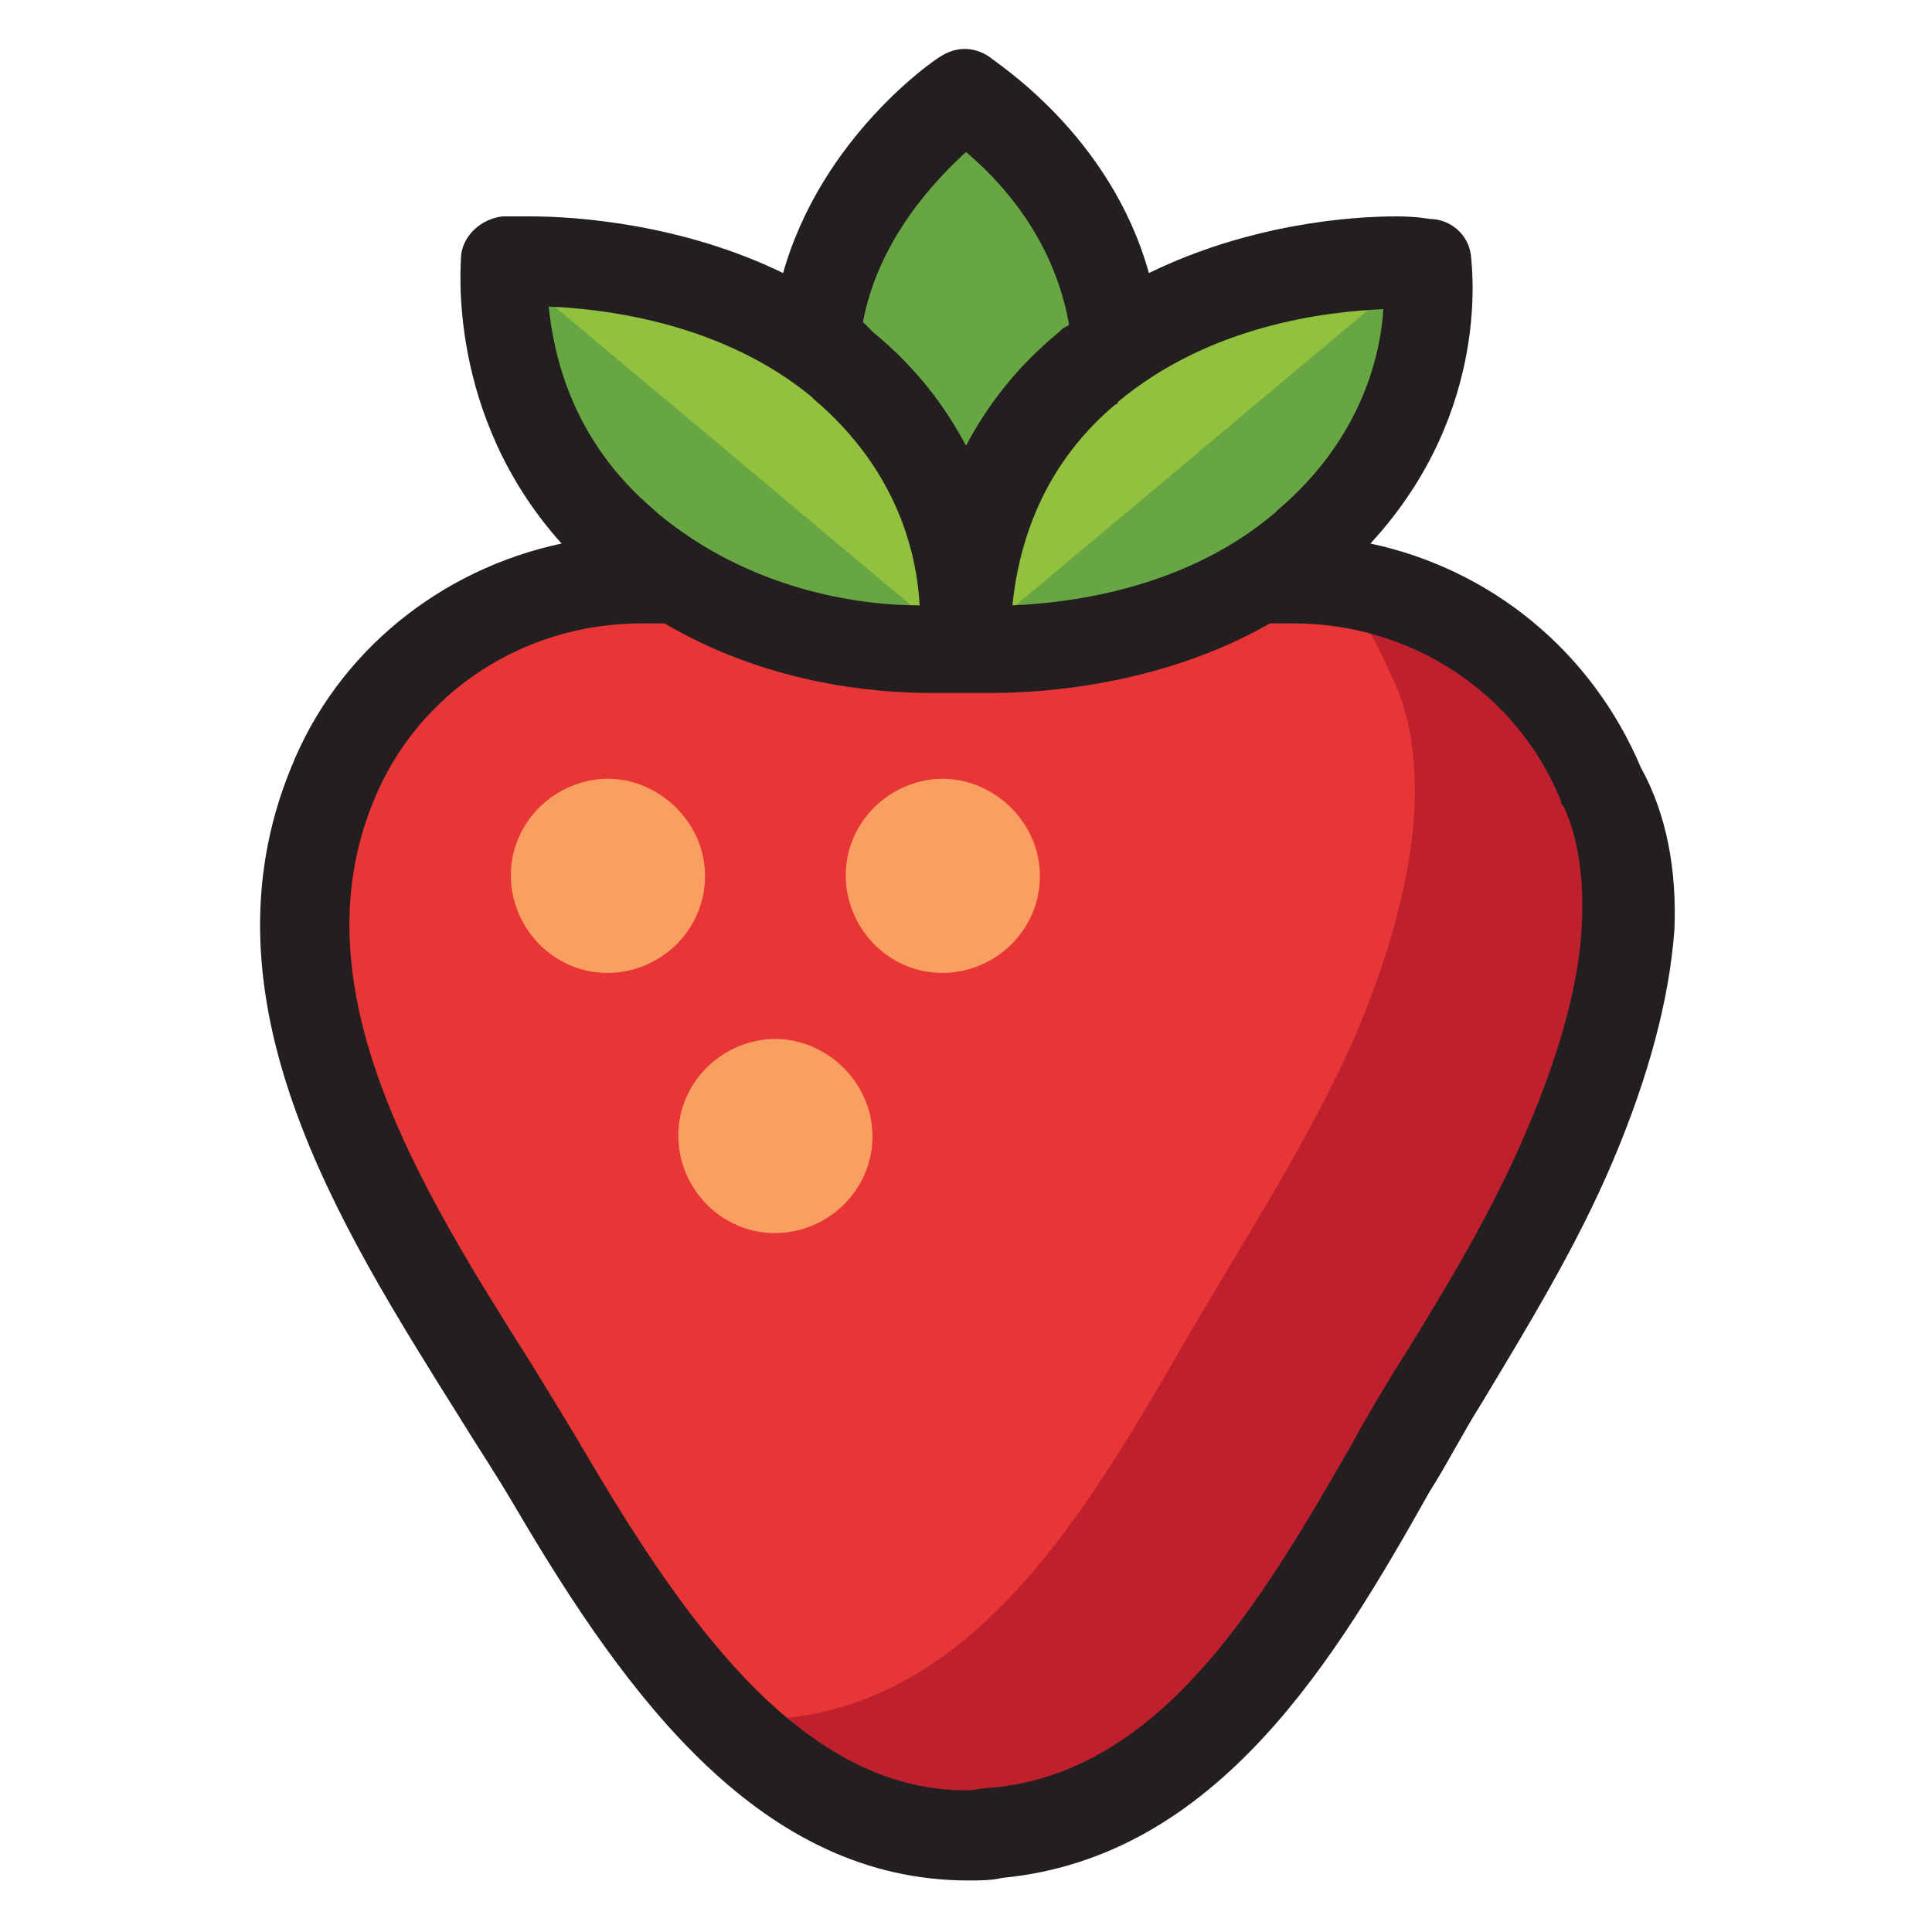
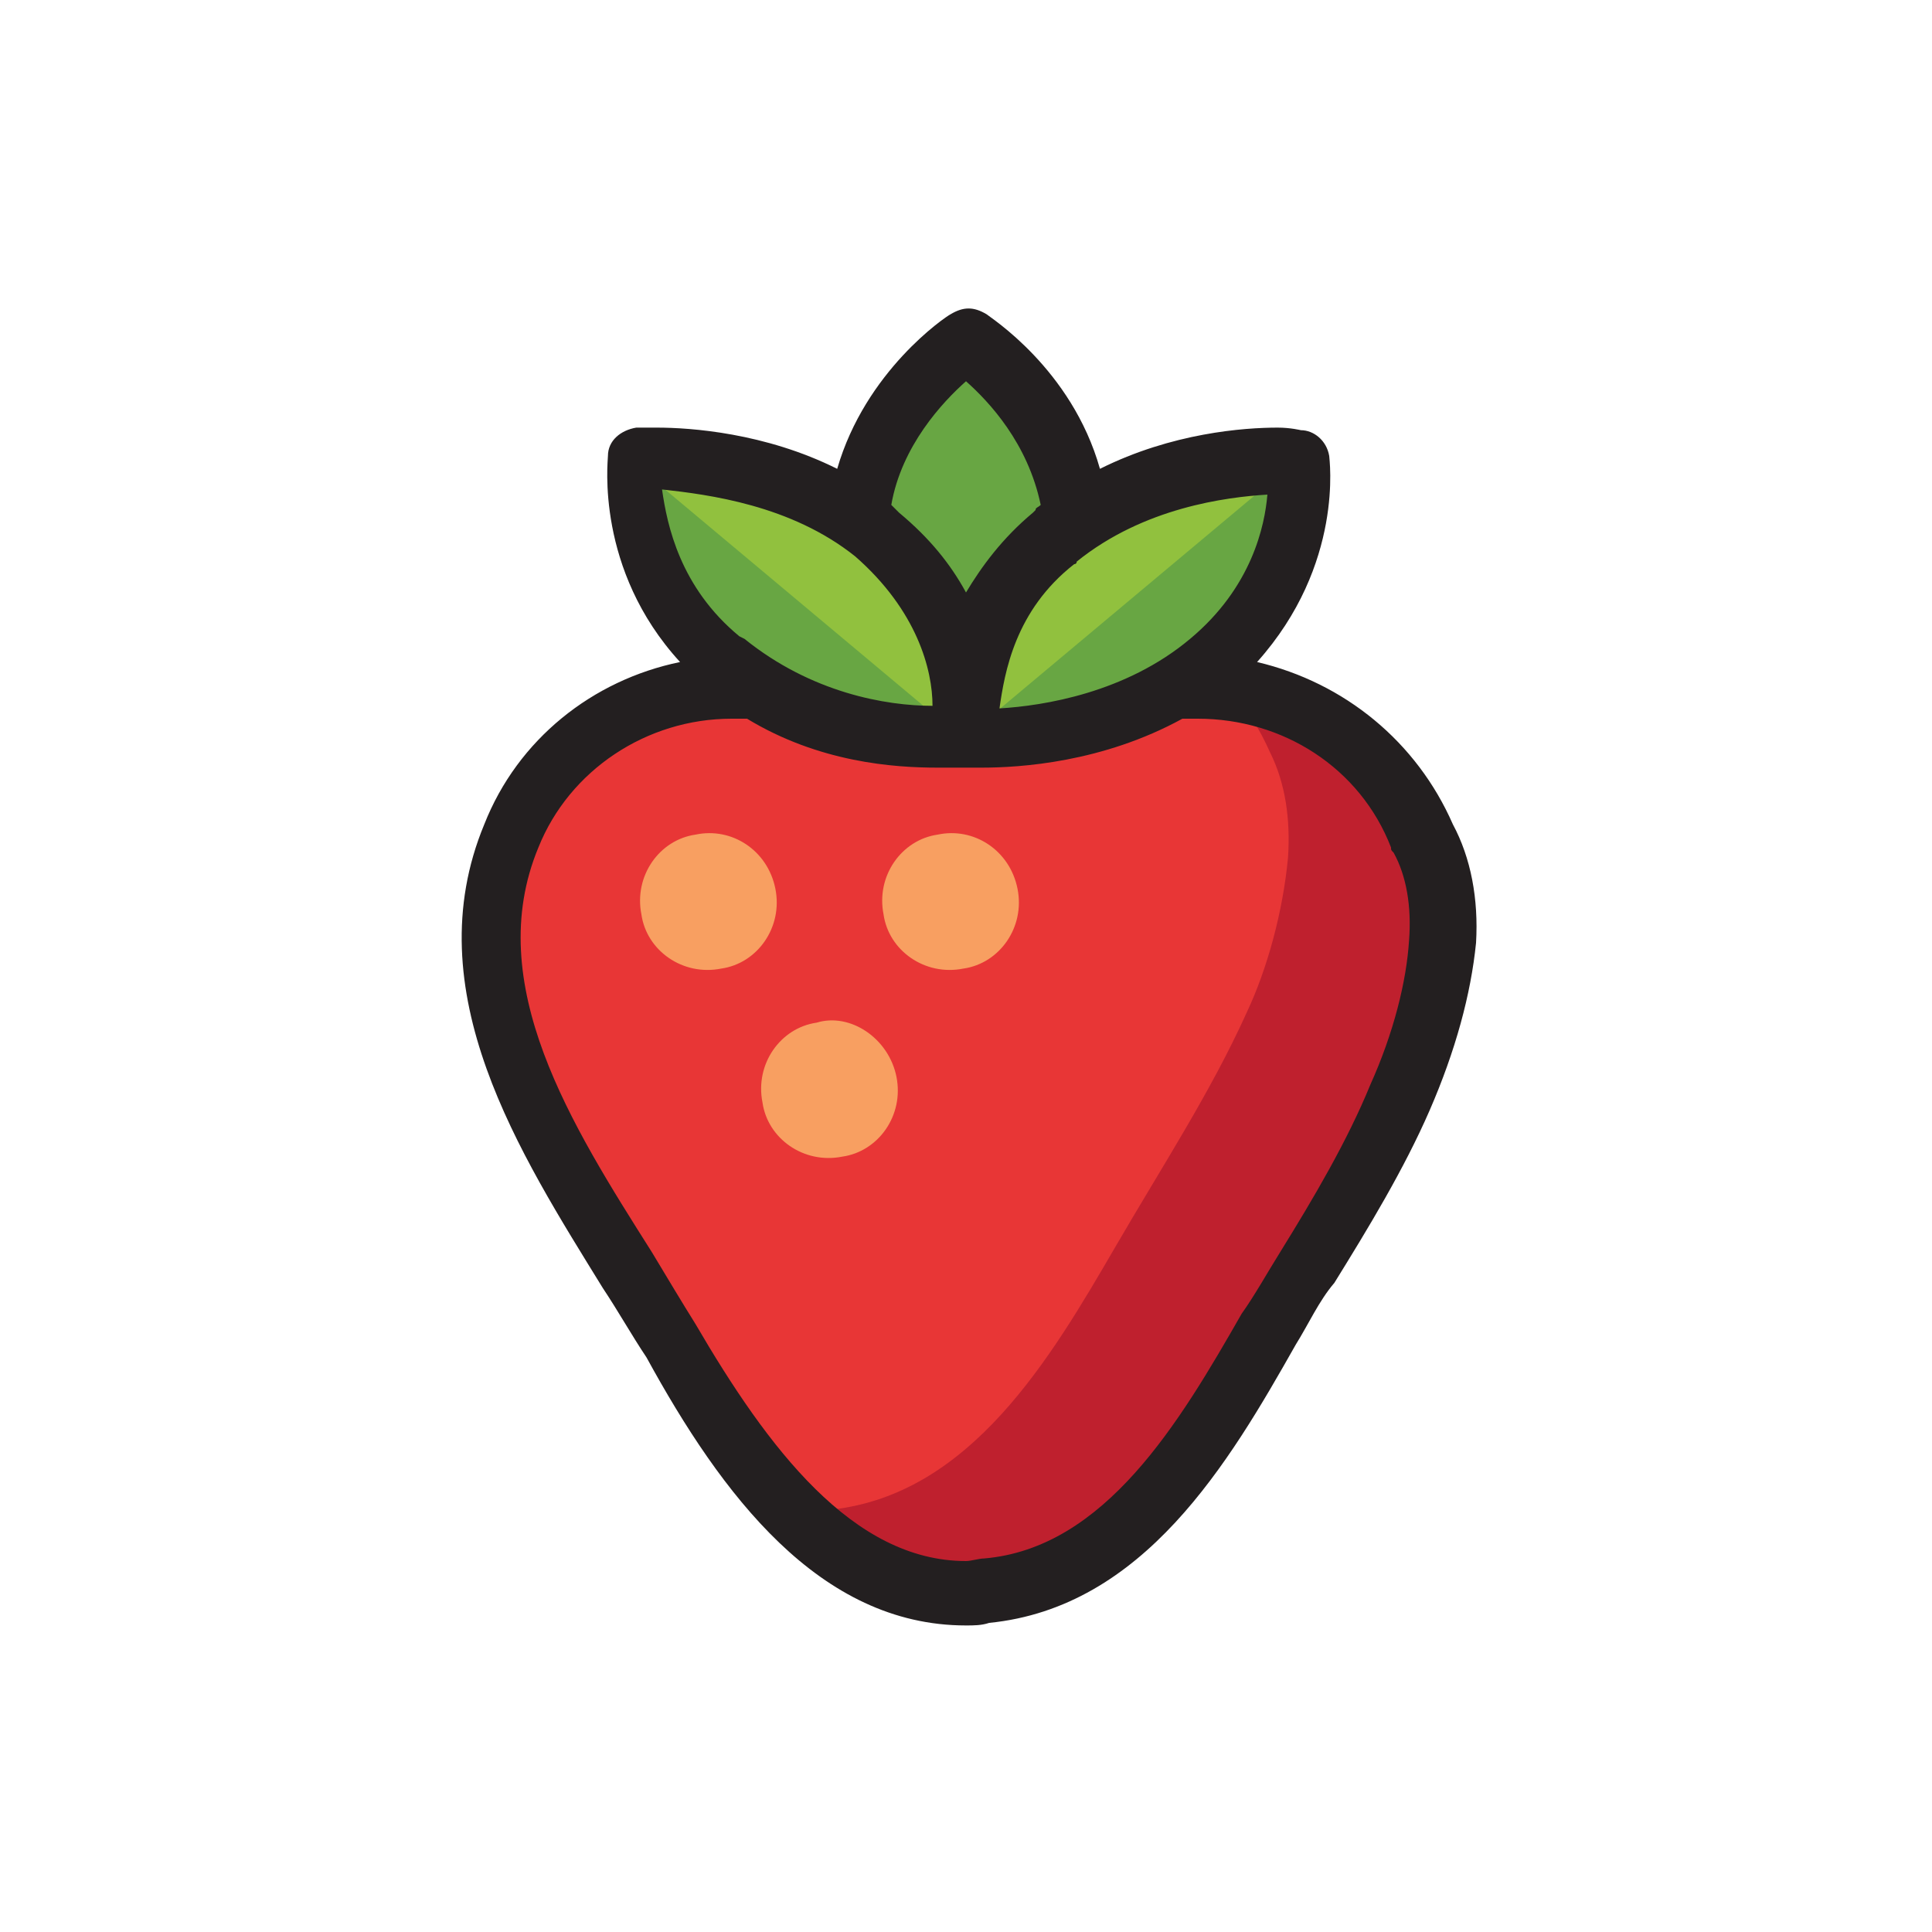
<svg xmlns="http://www.w3.org/2000/svg" version="1.1" id="Layer_1" x="0px" y="0px" viewBox="0 0 75 75" style="enable-background:new 0 0 75 75;" xml:space="preserve">
  <style type="text/css">
	.st0{fill:#E83636;}
	.st1{fill:#BF202E;}
	.st2{fill:#68A643;}
	.st3{fill:#91C13E;}
	.st4{fill:#F89F61;}
	.st5{fill:#231F20;}
</style>
  <g>
    <g>
-       <path class="st0" d="M63.2,36.1c0.1-2-0.1-3.9-1-5.6c-1.9-4.7-6.6-8-12-8H24.9c-5.4,0-10.1,3.3-12,8c-4,9.6,4,19.3,8.6,27.1    c4,6.8,9.2,14.4,17.3,13.6c7.5-0.7,11.8-8.1,15.3-14.1c2.4-4.2,5.1-8.2,7-12.6C62,42.1,63,39.1,63.2,36.1z" />
-       <path class="st1" d="M62.2,30.6c-1.7-4.2-5.6-7.3-10.3-7.9c0.8,1,1.5,2.1,2,3.3c0.9,1.7,1.1,3.6,1,5.6c-0.2,3-1.2,6-2.2,8.4    c-1.9,4.4-4.6,8.4-7,12.6c-3.5,6-7.8,13.4-15.3,14.1c-0.9,0.1-1.7,0.1-2.5,0c2.9,3,6.5,5,10.8,4.6c7.5-0.7,11.8-8.1,15.3-14.1    c2.4-4.2,5.1-8.2,7-12.6c1-2.4,2.1-5.5,2.2-8.4C63.3,34.2,63,32.2,62.2,30.6z" />
+       <path class="st0" d="M55.9,36.5c0.1-1.5-0.1-2.8-0.7-4.1c-1.4-3.4-4.7-5.7-8.7-5.7H28.4c-3.9,0-7.3,2.4-8.7,5.7    c-2.9,6.9,2.9,13.9,6.2,19.5c2.9,4.9,6.6,10.3,12.5,9.8c5.4-0.5,8.5-5.8,11-10.2c1.8-3,3.7-5.9,5.1-9.1    C55.1,40.9,55.9,38.6,55.9,36.5z" />
+       <path class="st1" d="M55.2,32.5c-1.2-3-4.1-5.3-7.4-5.7c0.6,0.7,1.1,1.5,1.5,2.4c0.6,1.2,0.8,2.6,0.7,4.1c-0.2,2.1-0.8,4.3-1.6,6    c-1.4,3.1-3.3,6-5.1,9.1c-2.5,4.3-5.6,9.6-11,10.2c-0.6,0.1-1.2,0.1-1.8,0c2.1,2.1,4.7,3.6,7.8,3.3c5.4-0.5,8.5-5.8,11-10.2    c1.8-3,3.7-5.9,5.1-9.1c0.7-1.8,1.5-4,1.6-6C56,35.1,55.9,33.7,55.2,32.5z" />
    </g>
    <g>
      <g>
-         <path class="st2" d="M43.4,14.3C43.4,14.3,43.4,14.3,43.4,14.3c0-6.9-5.9-10.6-5.9-10.6s-5.9,3.9-5.9,10.6c0,0,0,0,0,0     c0,0,0,0,0,0c0,6.5,5.9,10.6,5.9,10.6S43.4,20.8,43.4,14.3C43.4,14.3,43.4,14.3,43.4,14.3z" />
+         <path class="st2" d="M41.7,20.8L41.7,20.8c0-5-4.2-7.7-4.2-7.7s-4.2,2.8-4.2,7.7l0,0l0,0c0,4.7,4.2,7.7,4.2,7.7     S41.7,25.5,41.7,20.8L41.7,20.8z" />
      </g>
      <g>
-         <path class="st3" d="M50.6,21.2C50.6,21.2,50.6,21.2,50.6,21.2c5.8-4.9,4.7-11,4.7-11s-7.5-0.7-13.1,4c0,0,0,0,0,0c0,0,0,0,0,0     c-5.5,4.6-4.7,11-4.7,11S45.1,25.8,50.6,21.2C50.6,21.2,50.6,21.2,50.6,21.2z" />
-         <path class="st2" d="M50.6,21.2C50.6,21.2,50.6,21.2,50.6,21.2c5.8-4.9,4.7-11,4.7-11l-17.9,15C37.5,25.2,45.1,25.8,50.6,21.2     C50.6,21.2,50.6,21.2,50.6,21.2z" />
+         <path class="st3" d="M46.9,25.8L46.9,25.8c4.2-3.5,3.4-7.9,3.4-7.9s-5.4-0.5-9.4,2.9l0,0l0,0c-4,3.3-3.4,7.9-3.4,7.9     S42.9,29.1,46.9,25.8L46.9,25.8z" />
+         <path class="st2" d="M46.9,25.8L46.9,25.8c4.2-3.5,3.4-7.9,3.4-7.9L37.4,28.7C37.5,28.7,42.9,29.1,46.9,25.8L46.9,25.8z" />
      </g>
      <g>
-         <path class="st3" d="M24.3,21.2C24.3,21.2,24.3,21.2,24.3,21.2c5.8,4.9,13.1,4,13.1,4s0.9-6.3-4.7-11c0,0,0,0,0,0c0,0,0,0,0,0     c-5.5-4.6-13.1-4-13.1-4S18.8,16.6,24.3,21.2C24.3,21.2,24.3,21.2,24.3,21.2z" />
-         <path class="st2" d="M24.3,21.2C24.3,21.2,24.3,21.2,24.3,21.2c5.8,4.9,13.1,4,13.1,4l-17.9-15C19.6,10.2,18.8,16.6,24.3,21.2     C24.3,21.2,24.3,21.2,24.3,21.2z" />
+         <path class="st3" d="M28,25.8L28,25.8c4.2,3.5,9.4,2.9,9.4,2.9s0.6-4.5-3.4-7.9l0,0l0,0c-4-3.3-9.4-2.9-9.4-2.9S24,22.5,28,25.8     L28,25.8z" />
+         <path class="st2" d="M28,25.8L28,25.8c4.2,3.5,9.4,2.9,9.4,2.9L24.5,17.9C24.5,17.9,24,22.5,28,25.8L28,25.8z" />
      </g>
    </g>
-     <path class="st4" d="M27.3,33.3c0.4,2.1-1,4-3,4.4c-2.1,0.4-4-1-4.4-3c-0.4-2.1,1-4,3-4.4C24.9,29.9,26.9,31.3,27.3,33.3z" />
-     <path class="st4" d="M40.3,33.3c0.4,2.1-1,4-3,4.4c-2.1,0.4-4-1-4.4-3c-0.4-2.1,1-4,3-4.4C37.9,29.9,39.9,31.3,40.3,33.3z" />
-     <path class="st4" d="M33.8,43.4c0.4,2.1-1,4-3,4.4c-2.1,0.4-4-1-4.4-3c-0.4-2.1,1-4,3-4.4C31.4,40,33.4,41.4,33.8,43.4z" />
+     <path class="st4" d="M30.1,34.5c0.3,1.5-0.7,2.9-2.1,3.1c-1.5,0.3-2.9-0.7-3.1-2.1c-0.3-1.5,0.7-2.9,2.1-3.1   C28.4,32.1,29.8,33,30.1,34.5z" />
+     <path class="st4" d="M39.5,34.5c0.3,1.5-0.7,2.9-2.1,3.1c-1.5,0.3-2.9-0.7-3.1-2.1C34,34,35,32.6,36.4,32.4   C37.8,32.1,39.2,33,39.5,34.5z" />
+     <path class="st4" d="M34.8,41.8c0.3,1.5-0.7,2.9-2.1,3.1c-1.5,0.3-2.9-0.7-3.1-2.1c-0.3-1.5,0.7-2.9,2.1-3.1   C33,39.3,34.5,40.3,34.8,41.8z" />
  </g>
-   <path class="st5" d="M63.7,29.8c-1.9-4.5-5.8-7.7-10.5-8.7c4.8-5.2,3.9-11,3.9-11.2c-0.1-0.8-0.8-1.4-1.6-1.4c0,0-0.5-0.1-1.3-0.1  c-1.8,0-5.7,0.3-9.6,2.2c-1.5-5.4-6-8.2-6.2-8.4c-0.6-0.4-1.3-0.4-1.9,0c-0.2,0.1-4.6,3.1-6.1,8.4c-3.9-1.9-8-2.2-9.8-2.2  c-0.7,0-1.1,0-1.1,0c-0.8,0.1-1.5,0.7-1.6,1.5c0,0.3-0.6,6.2,3.9,11.2c-4.7,1-8.7,4.2-10.5,8.7c-3.7,9,1.9,17.8,6.4,25  c0.8,1.3,1.6,2.5,2.3,3.7c4.4,7.5,9.6,14.5,17.6,14.5h0c0.4,0,0.9,0,1.3-0.1c8.4-0.8,13-8.6,16.6-15c0.7-1.1,1.3-2.3,2-3.4  c1.8-3,3.7-6.1,5.1-9.4c1.4-3.3,2.2-6.3,2.4-9C65.1,33.8,64.7,31.6,63.7,29.8z M49.6,19.8c0,0-0.1,0.1-0.1,0.1  c-3.4,2.9-7.8,3.5-10.2,3.6c0.2-1.9,0.9-5.2,4-7.8v0c0.1,0,0.1-0.1,0.1-0.1c3.6-3,8.1-3.5,10.3-3.6C53.6,13.7,52.9,17,49.6,19.8z   M37.5,5.9c1.3,1.1,3.4,3.3,4,6.7c-0.1,0.1-0.2,0.1-0.3,0.2c0,0-0.1,0.1-0.1,0.1c-1.7,1.4-2.8,2.9-3.6,4.4c-0.8-1.5-1.9-3-3.6-4.4  c0,0-0.1-0.1-0.1-0.1c-0.1-0.1-0.2-0.2-0.3-0.3C34.1,9.3,36.3,7,37.5,5.9z M31.5,15.4c0,0,0.1,0.1,0.1,0.1c3.3,2.8,4,6.1,4.1,8  c-2.4,0-6.6-0.6-10.2-3.6c0,0-0.1-0.1-0.1-0.1c-3.2-2.7-3.9-6-4.1-7.9C23.7,12,28.1,12.6,31.5,15.4z M61.4,36  c-0.1,2.2-0.9,5-2.1,7.8c-1.3,3.1-3.1,6.1-4.9,9c-0.7,1.1-1.4,2.3-2,3.4c-3.4,5.9-7.3,12.6-13.9,13.2c-0.3,0-0.7,0.1-1,0.1h0  c-6.2,0-10.7-6.2-14.6-12.8c-0.7-1.2-1.5-2.5-2.3-3.8c-4.3-6.8-9.1-14.5-6.1-21.8c1.7-4.2,5.8-6.9,10.4-6.9h0.9  c3.9,2.3,8,2.7,10.3,2.7c0.6,0,1,0,1.3,0c0,0,0,0,0,0c0,0,0.4,0,1.1,0h0c2,0,6.6-0.3,10.8-2.7h0.9c4.6,0,8.7,2.7,10.4,6.9  c0,0.1,0,0.1,0.1,0.2C61.3,32.6,61.5,34.2,61.4,36z" />
+   <path class="st5" d="M56.4,32c-1.4-3.2-4.2-5.5-7.6-6.3c3.4-3.8,2.8-7.9,2.8-8c-0.1-0.6-0.6-1-1.1-1c0,0-0.4-0.1-0.9-0.1  c-1.3,0-4.1,0.2-6.9,1.6c-1.1-3.9-4.3-5.9-4.4-6c-0.5-0.3-0.9-0.3-1.4,0c-0.2,0.1-3.3,2.2-4.4,6c-2.8-1.4-5.7-1.6-7-1.6  c-0.5,0-0.8,0-0.8,0c-0.6,0.1-1.1,0.5-1.1,1.1c0,0.2-0.5,4.4,2.8,8c-3.4,0.7-6.3,3-7.6,6.3c-2.7,6.5,1.4,12.8,4.6,18  c0.6,0.9,1.1,1.8,1.7,2.7C28,58,31.8,63.1,37.5,63.1l0,0c0.3,0,0.6,0,0.9-0.1c6-0.6,9.3-6.2,11.9-10.8c0.5-0.8,0.9-1.7,1.5-2.4  c1.3-2.1,2.7-4.4,3.7-6.7c1-2.3,1.6-4.5,1.8-6.5C57.4,34.9,57.1,33.3,56.4,32z M46.2,24.8L46.2,24.8c-2.5,2.1-5.7,2.6-7.4,2.7  c0.2-1.4,0.6-3.8,2.9-5.6l0,0c0.1,0,0.1-0.1,0.1-0.1c2.6-2.1,5.8-2.5,7.4-2.6C49.1,20.4,48.6,22.8,46.2,24.8z M37.5,14.8  c0.9,0.8,2.4,2.4,2.9,4.8c-0.1,0.1-0.2,0.1-0.2,0.2l-0.1,0.1c-1.2,1-2,2.1-2.6,3.1c-0.6-1.1-1.4-2.1-2.6-3.1l-0.1-0.1  c-0.1-0.1-0.2-0.2-0.2-0.2C35,17.3,36.6,15.6,37.5,14.8z M33.2,21.6L33.2,21.6c2.4,2.1,3,4.4,3,5.8c-1.8,0-4.7-0.5-7.3-2.6l-0.2-0.1  c-2.3-1.9-2.8-4.3-3-5.7C27.5,19.2,30.7,19.6,33.2,21.6z M54.7,36.5c-0.1,1.6-0.6,3.6-1.5,5.6c-0.9,2.2-2.2,4.4-3.5,6.5  c-0.5,0.8-1,1.7-1.5,2.4c-2.4,4.2-5.3,9.1-10,9.5c-0.2,0-0.5,0.1-0.7,0.1l0,0c-4.4,0-7.7-4.4-10.5-9.2c-0.5-0.8-1.1-1.8-1.7-2.8  c-3.1-4.9-6.6-10.4-4.4-15.7c1.2-3,4.2-5,7.5-5H29c2.8,1.7,5.7,1.9,7.4,1.9c0.5,0,0.7,0,0.9,0l0,0c0,0,0.3,0,0.8,0l0,0  c1.5,0,4.7-0.2,7.8-1.9h0.6c3.3,0,6.3,1.9,7.5,5c0,0.1,0,0.1,0.1,0.2C54.6,34,54.8,35.2,54.7,36.5z" />
</svg>
